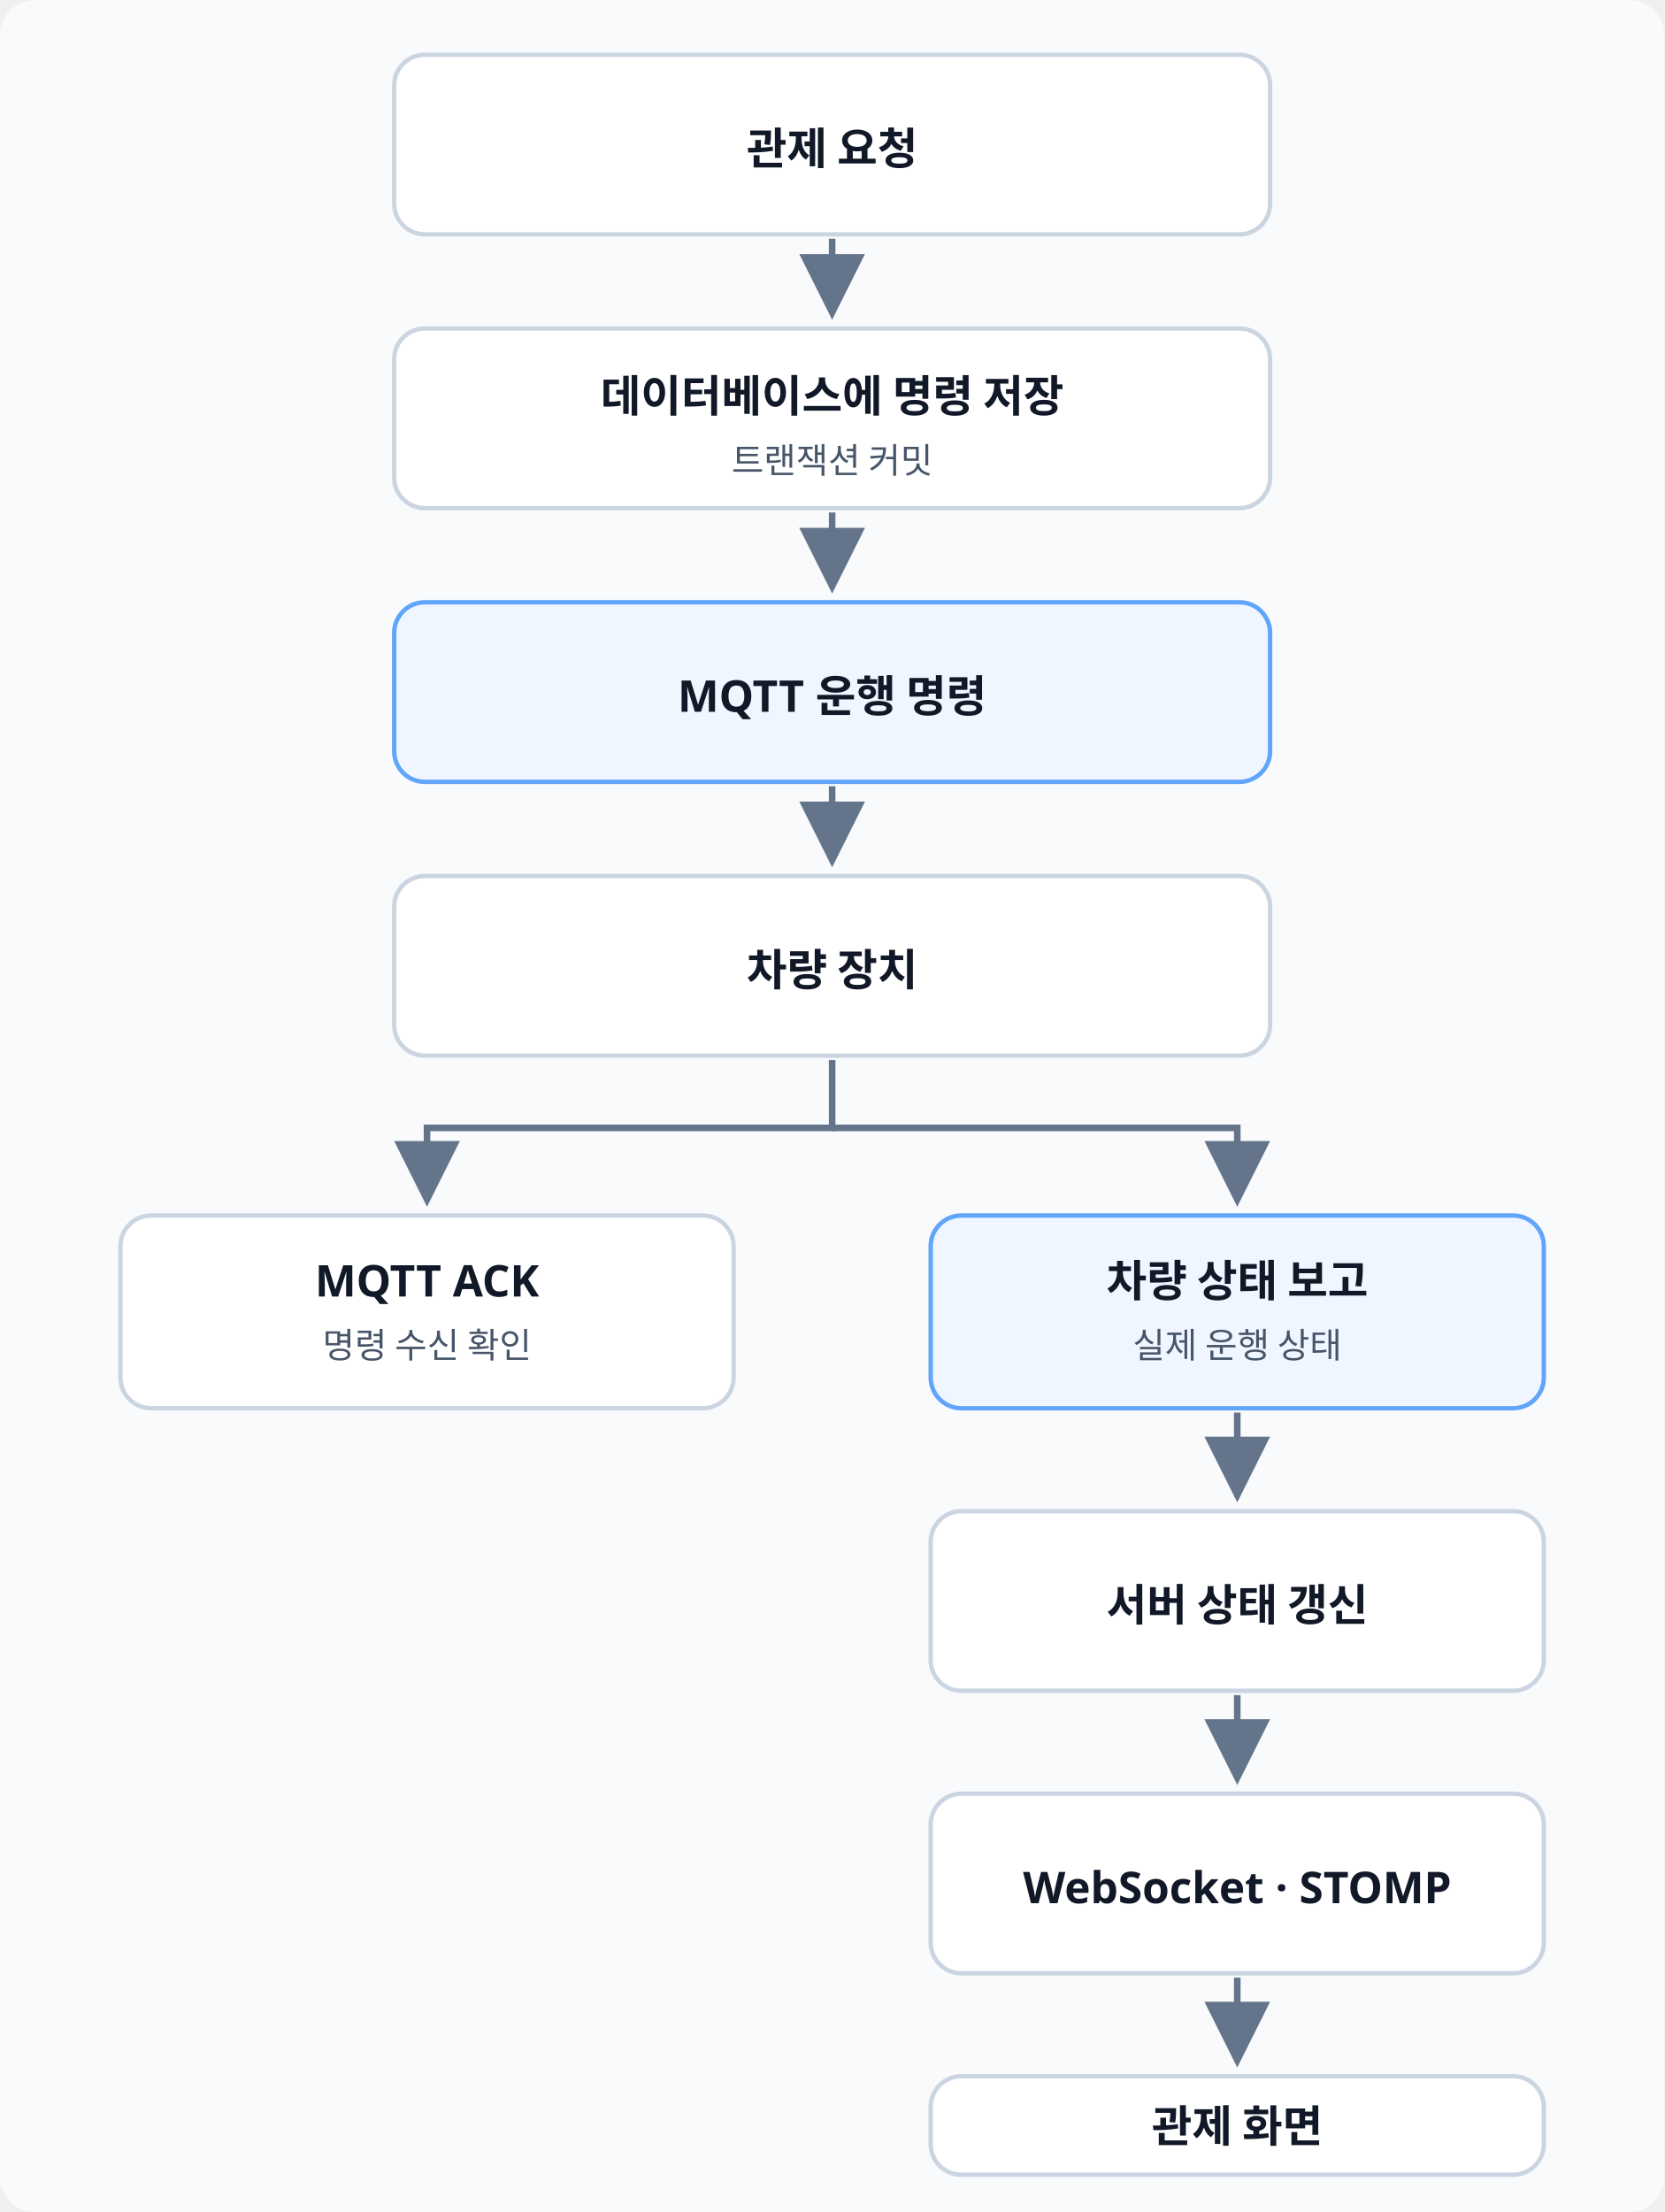
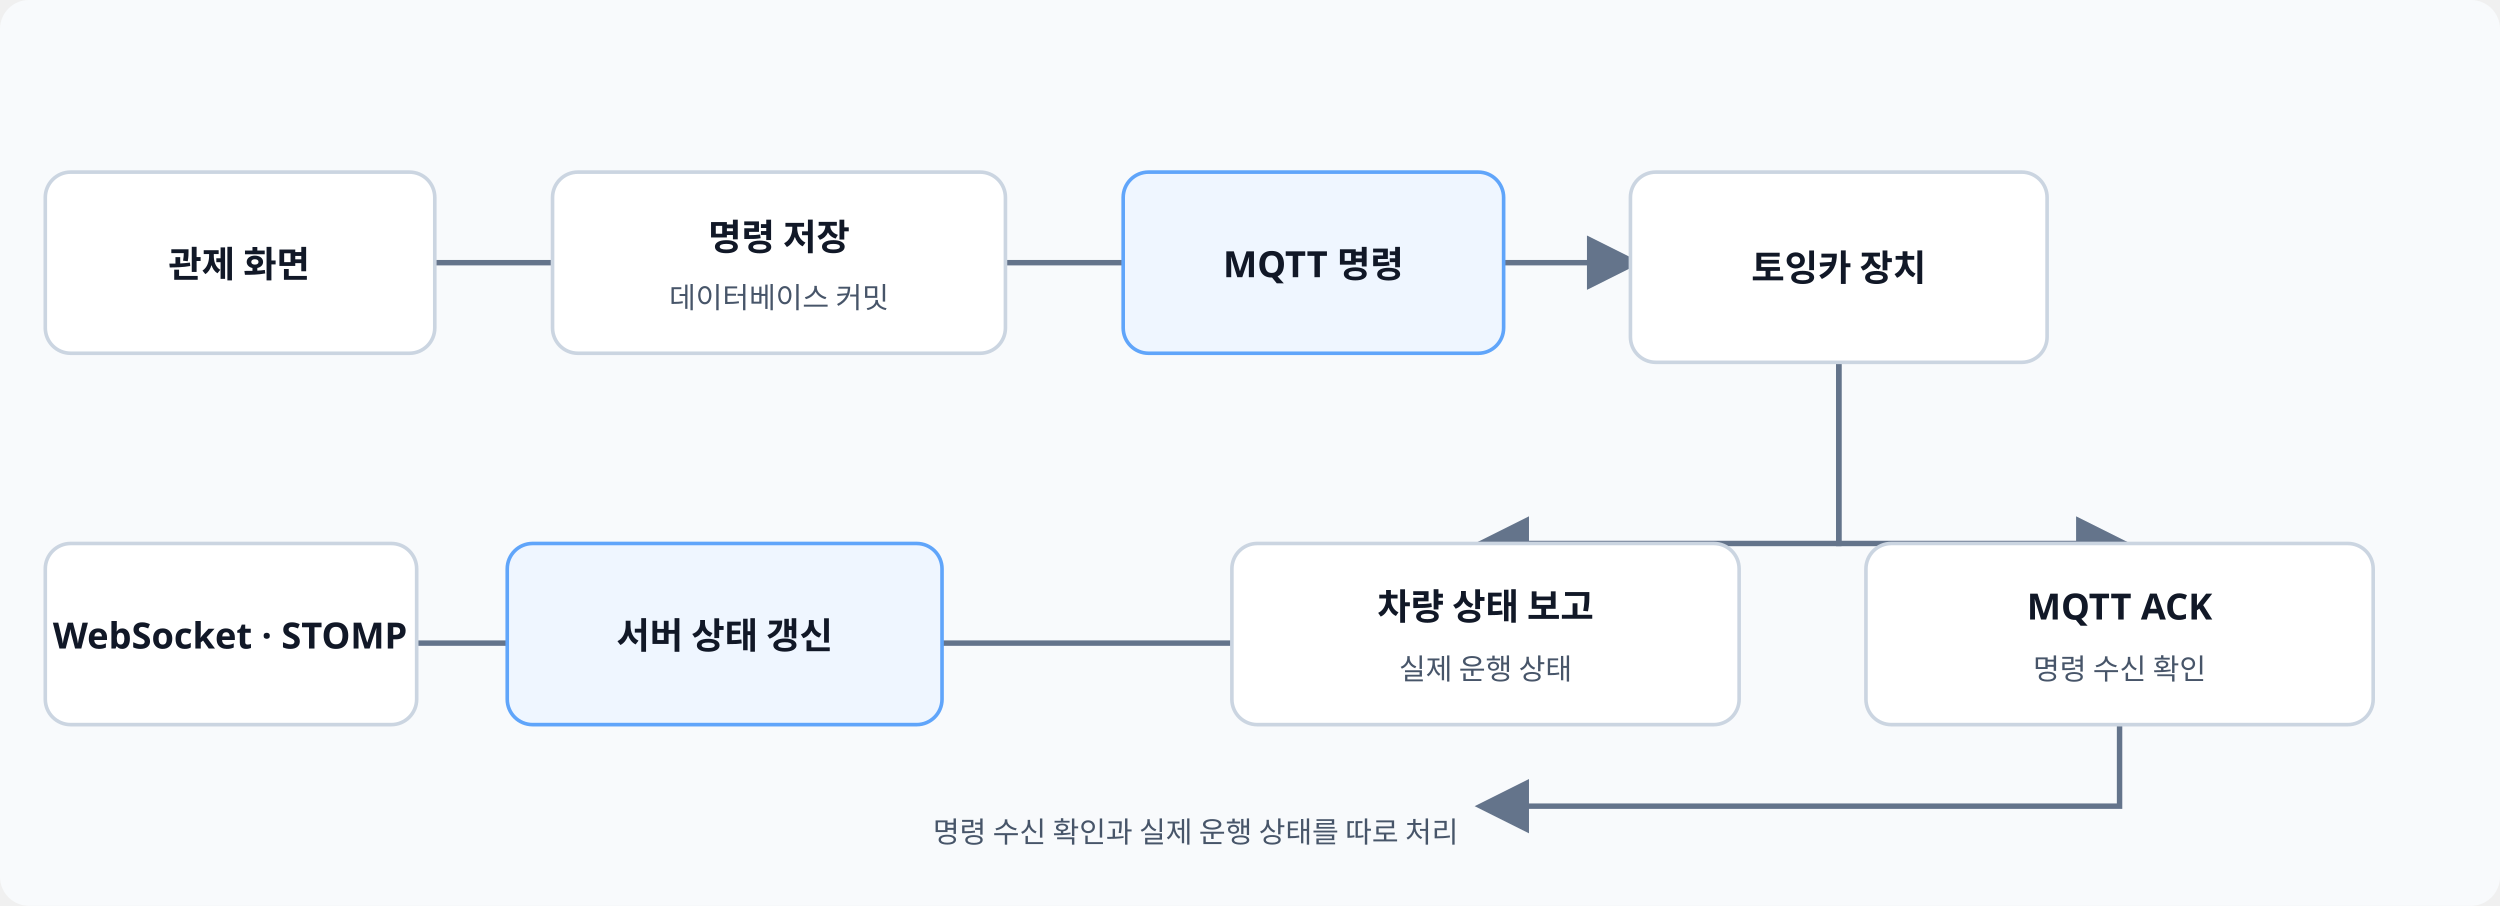
- <svg xmlns="http://www.w3.org/2000/svg" width="760" height="1010" viewBox="0 0 760 1010" role="img" aria-labelledby="title desc">
+ <svg xmlns="http://www.w3.org/2000/svg" width="1380" height="500" viewBox="0 0 1380 500" role="img" aria-labelledby="title desc">
  <defs>
    <marker id="arrow" markerWidth="10" markerHeight="10" refX="8" refY="5" orient="auto">
      <path d="M0 0L10 5L0 10Z" fill="#64748B" />
    </marker>
-     <style>.bg{fill:#F8FAFC}.box{fill:#fff;stroke:#CBD5E1;stroke-width:2}.focus{fill:#EFF6FF;stroke:#60A5FA;stroke-width:2}.head{font:700 20px Pretendard,'Noto Sans KR',sans-serif;fill:#111827;text-anchor:middle}.sub{font:16px Pretendard,'Noto Sans KR',sans-serif;fill:#475569;text-anchor:middle}.arrow{fill:none;stroke:#64748B;stroke-width:3;marker-end:url(#arrow)}</style>
+     <style>
+ .bg{fill:#F8FAFC}.box{fill:#fff;stroke:#CBD5E1;stroke-width:2}.focus{fill:#EFF6FF;stroke:#60A5FA;stroke-width:2}.ok{fill:#F0FDF4;stroke:#22C55E;stroke-width:2}.fail{fill:#FFF7ED;stroke:#FDBA74;stroke-width:2}
+ .head{font:700 20px Pretendard,'Noto Sans KR',sans-serif;fill:#111827;text-anchor:middle}.sub{font:16px Pretendard,'Noto Sans KR',sans-serif;fill:#475569;text-anchor:middle}.arrow{fill:none;stroke:#64748B;stroke-width:3;marker-end:url(#arrow)}.retry{fill:none;stroke:#2563EB;stroke-width:2.5;stroke-dasharray:8 6;marker-end:url(#retry)}
+ </style>
  </defs>
-   <rect class="bg" width="760" height="1010" rx="16" />
-   <rect class="box" x="180" y="25" width="400" height="82" rx="14" />
-   <text class="head" x="380" y="75">관제 요청</text>
-   <path class="arrow" d="M380 109V140" />
-   <rect class="box" x="180" y="150" width="400" height="82" rx="14" />
-   <text class="head" x="380" y="188">데이터베이스에 명령 저장</text>
-   <text class="sub" x="380" y="216">트랜잭션 커밋</text>
-   <path class="arrow" d="M380 234V265" />
-   <rect class="focus" x="180" y="275" width="400" height="82" rx="14" />
-   <text class="head" x="380" y="325">MQTT 운행 명령</text>
-   <path class="arrow" d="M380 359V390" />
-   <rect class="box" x="180" y="400" width="400" height="82" rx="14" />
-   <text class="head" x="380" y="450">차량 장치</text>
-   <path class="arrow" d="M380 484V515H195V545" />
-   <path class="arrow" d="M380 515H565V545" />
-   <rect class="box" x="55" y="555" width="280" height="88" rx="14" />
-   <text class="head" x="195" y="592">MQTT ACK</text>
-   <text class="sub" x="195" y="620">명령 수신 확인</text>
-   <rect class="focus" x="425" y="555" width="280" height="88" rx="14" />
-   <text class="head" x="565" y="592">차량 상태 보고</text>
-   <text class="sub" x="565" y="620">실제 운행 상태</text>
-   <path class="arrow" d="M565 645V680" />
-   <rect class="box" x="425" y="690" width="280" height="82" rx="14" />
-   <text class="head" x="565" y="740">서버 상태 갱신</text>
-   <path class="arrow" d="M565 774V809" />
-   <rect class="box" x="425" y="819" width="280" height="82" rx="14" />
-   <text class="head" x="565" y="869">WebSocket · STOMP</text>
-   <path class="arrow" d="M565 903V938" />
-   <rect class="box" x="425" y="948" width="280" height="45" rx="14" />
-   <text class="head" x="565" y="978">관제 화면</text>
+   <marker id="retry" markerWidth="10" markerHeight="10" refX="8" refY="5" orient="auto">
+     <path d="M0 0L10 5L0 10Z" fill="#2563EB" />
+   </marker>
+   <rect class="bg" width="1380" height="500" rx="16" />
+   <path class="arrow" d="M240 145H305M555 145H620M830 145H900" />
+   <path class="arrow" d="M1015 200V300H820" />
+   <path class="arrow" d="M1015 200V300H1170" />
+   <path class="arrow" d="M680 355H520M390 355H230M1170 400V445H820" />
+   <rect class="box" x="25" y="95" width="215" height="100" rx="14" />
+   <text class="head" x="132" y="153">관제 화면</text>
+   <rect class="box" x="305" y="95" width="250" height="100" rx="14" />
+   <text class="head" x="430" y="138">명령 저장</text>
+   <text class="sub" x="430" y="170">데이터베이스 커밋</text>
+   <rect class="focus" x="620" y="95" width="210" height="100" rx="14" />
+   <text class="head" x="725" y="153">MQTT 명령</text>
+   <rect class="box" x="900" y="95" width="230" height="105" rx="14" />
+   <text class="head" x="1015" y="155">토잉카 장치</text>
+   <rect class="box" x="680" y="300" width="280" height="100" rx="14" />
+   <text class="head" x="820" y="342">차량 상태 보고</text>
+   <text class="sub" x="820" y="375">실제 운행 상태</text>
+   <rect class="box" x="1030" y="300" width="280" height="100" rx="14" />
+   <text class="head" x="1170" y="342">MQTT ACK</text>
+   <text class="sub" x="1170" y="375">명령 수신 확인</text>
+   <rect class="focus" x="280" y="300" width="240" height="100" rx="14" />
+   <text class="head" x="400" y="358">서버 상태 갱신</text>
+   <rect class="box" x="25" y="300" width="205" height="100" rx="14" />
+   <text class="head" x="127" y="358">WebSocket · STOMP</text>
+   <text class="sub" x="660" y="465">명령 수신 확인과 실제 운행 상태를 따로 처리</text>
</svg>
